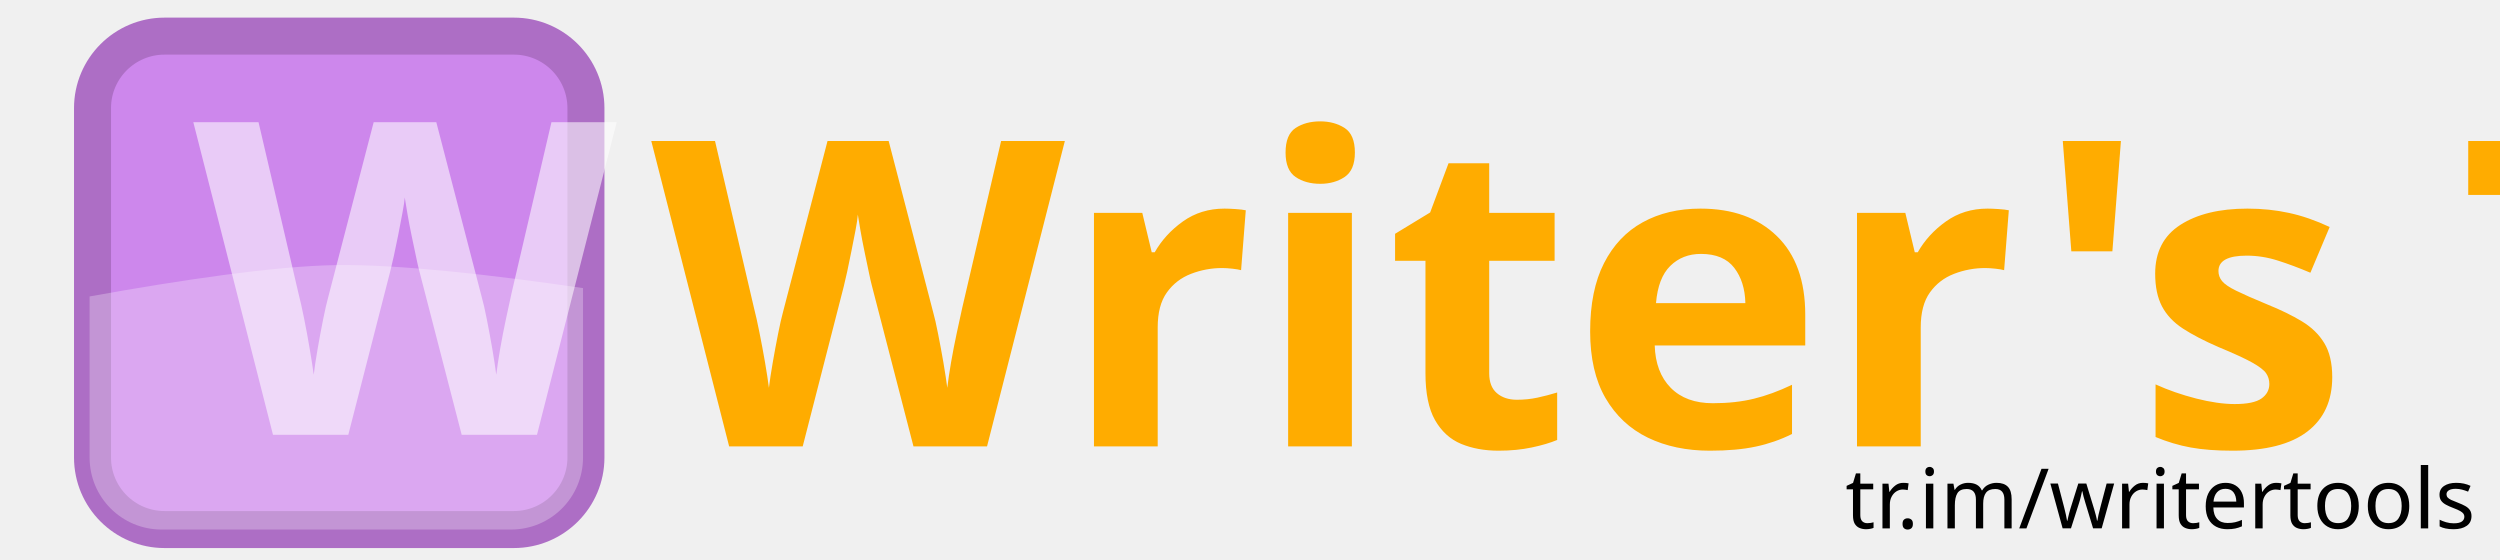
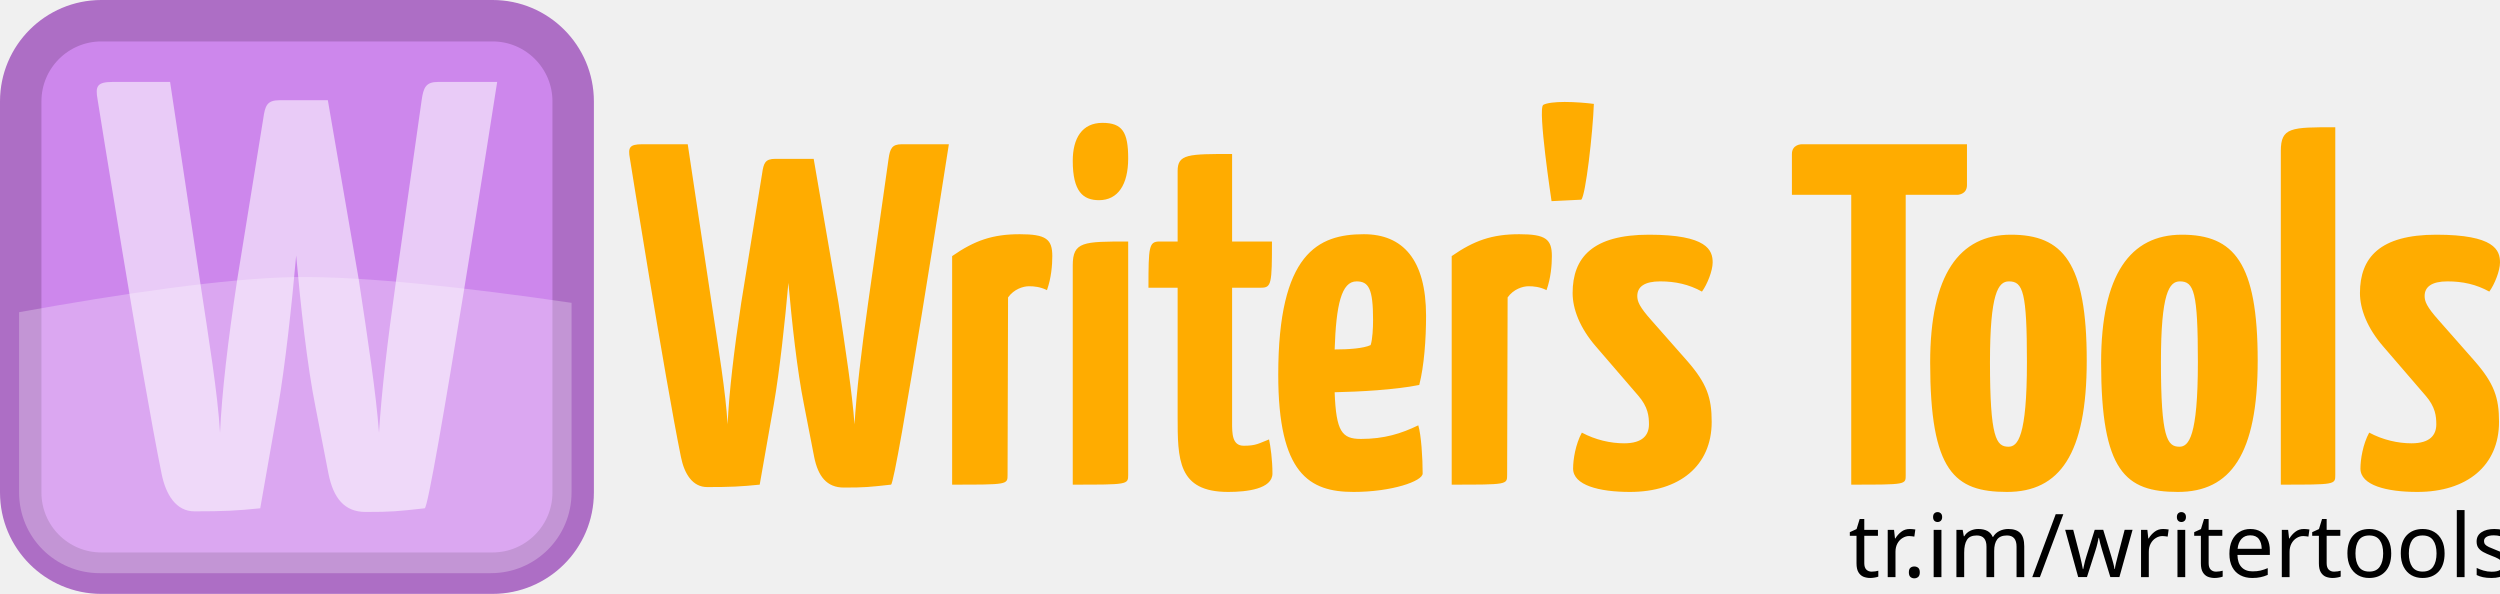
- <svg xmlns="http://www.w3.org/2000/svg" width="608" height="136" id="svg2" version="1.0">
+ <svg xmlns="http://www.w3.org/2000/svg" width="543.032" height="129" id="svg2" version="1.0">
  <defs id="defs4">
    </defs>
-   <g id="layer1" transform="translate(-111.7608,-426.4336)">
-     <rect style="fill:#cd87ec;fill-opacity:1;stroke:#ad6ec5;stroke-width:9;stroke-linejoin:round;stroke-miterlimit:4;stroke-dasharray:none;stroke-opacity:1" id="rect3163" width="120" height="120" x="134.261" y="435.219" ry="17.525" />
-     <path style="opacity:0.27;fill:#ffffff;fill-opacity:1;stroke:none;stroke-width:12.883;stroke-linejoin:round;stroke-miterlimit:4;stroke-dasharray:none;stroke-opacity:1" d="M 193.551,490.906 C 178.53,491.13 155.346,494.59 133.551,498.531 L 133.551,537.687 C 133.551,547.396 141.373,555.219 151.082,555.219 L 236.02,555.219 C 245.729,555.219 253.551,547.396 253.551,537.687 L 253.551,496.5 C 231.443,493.27 208.622,490.682 193.551,490.906 z" id="rect3166" />
-     <text xml:space="preserve" style="font-size:57.79px;font-style:normal;font-weight:normal;line-height:125%;fill:#ffac00;fill-opacity:1;stroke:none;stroke-width:1px;stroke-linecap:butt;stroke-linejoin:miter;stroke-opacity:1;font-family:Bitstream Vera Sans" x="270.154" y="534.997" id="text2455">
-       <tspan x="270.154" y="534.997" style="font-size:104.021px;font-style:normal;font-variant:normal;font-weight:bold;font-stretch:normal;text-align:start;line-height:125%;writing-mode:lr-tb;text-anchor:start;fill:#ffac00;fill-opacity:1;font-family:Yanone Kaffeesatz Rg;-inkscape-font-specification:Yanone Kaffeesatz Rg Bold" id="tspan2471">Writer's Tools</tspan>
+   <g id="layer1" transform="translate(-115.7608,-429.7092)">
+     <path style="font-size:57.79px;font-style:normal;font-weight:normal;line-height:125%;fill:#ffac00;fill-opacity:1;stroke:none;stroke-width:1px;stroke-linecap:butt;stroke-linejoin:miter;stroke-opacity:1;font-family:Bitstream Vera Sans" d="M 252.577,464.106 C 252.577,464.106 260.182,511.848 263.668,528.959 C 264.407,532.656 266.203,535.508 269.371,535.508 C 274.441,535.508 276.659,535.402 280.779,534.98 L 283.842,517.552 C 285.109,510.264 286.271,499.49 287.01,491.146 C 287.75,499.49 288.912,510.264 290.39,517.552 L 292.608,528.959 C 293.453,533.184 295.355,535.614 299.052,535.614 C 303.593,535.614 304.544,535.508 309.297,534.98 C 310.353,534.98 321.866,461.043 321.866,461.043 L 311.621,461.043 C 309.508,461.043 309.086,461.994 308.769,464.212 L 304.333,495.477 C 302.854,505.933 301.798,514.911 301.375,521.883 C 300.847,514.911 299.474,505.933 297.89,495.477 L 292.503,464.212 L 284.792,464.212 L 284.159,464.212 C 281.94,464.212 281.624,465.163 281.307,467.381 L 276.765,495.477 C 275.181,505.933 274.124,514.911 273.807,521.883 C 273.385,514.911 271.906,505.933 270.322,495.477 L 265.146,461.043 L 255.218,461.043 C 252.471,461.043 252.155,461.783 252.577,464.106 M 322.576,534.98 C 334.617,534.98 334.617,534.98 334.617,532.867 L 334.723,494.315 C 335.99,492.519 337.997,491.885 339.264,491.885 C 340.321,491.885 341.694,491.991 343.173,492.73 C 344.123,490.09 344.334,487.238 344.334,485.337 C 344.334,481.64 342.961,480.584 337.258,480.584 C 331.343,480.584 327.435,481.957 322.576,485.337 L 322.576,534.98 M 360.817,482.168 C 351.099,482.168 348.776,482.168 348.776,487.344 L 348.776,534.98 C 360.711,534.98 360.817,534.98 360.817,532.867 L 360.817,482.168 M 348.776,464.635 C 348.776,471.289 350.994,473.19 354.479,473.19 C 358.599,473.19 360.817,469.81 360.817,464.106 C 360.817,458.403 359.549,456.396 355.219,456.396 C 350.782,456.396 348.776,459.776 348.776,464.635 M 371.557,520.087 C 371.557,529.487 371.557,536.564 382.542,536.564 C 386.556,536.564 392.154,535.931 392.154,532.551 C 392.154,529.593 391.731,526.636 391.415,525.157 C 389.196,526.002 388.668,526.53 385.922,526.53 C 383.387,526.53 383.387,523.889 383.387,521.46 L 383.387,492.202 L 389.725,492.202 C 391.943,492.202 392.048,491.252 392.048,482.168 L 383.387,482.168 L 383.387,463.156 C 373.881,463.156 371.557,463.156 371.557,466.853 L 371.557,482.168 L 367.649,482.168 C 365.325,482.168 365.22,483.224 365.22,492.202 L 371.557,492.202 L 371.557,520.087 M 412.001,480.584 C 402.073,480.584 393.411,484.703 393.411,511.109 C 393.411,532.656 400.171,536.564 409.783,536.564 C 418.022,536.564 424.782,534.241 424.782,532.551 C 424.782,529.171 424.465,524.206 423.831,522.094 C 420.134,523.889 416.437,525.051 411.368,525.051 C 407.248,525.051 405.981,523.467 405.664,514.911 C 410.945,514.806 418.867,514.383 424.042,513.327 C 425.099,509.208 425.521,503.398 425.521,498.328 C 425.521,486.076 420.451,480.584 412.001,480.584 M 410.417,490.829 C 413.057,490.829 414.008,492.414 414.008,499.173 C 414.008,500.863 413.902,503.398 413.48,504.666 C 411.896,505.405 408.621,505.617 405.664,505.617 C 405.981,495.899 407.143,490.829 410.417,490.829 M 431.088,534.98 C 443.129,534.98 443.129,534.98 443.129,532.867 L 443.235,494.315 C 444.502,492.519 446.509,491.885 447.776,491.885 C 448.833,491.885 450.206,491.991 451.684,492.73 C 452.635,490.09 452.846,487.238 452.846,485.337 C 452.846,481.64 451.473,480.584 445.769,480.584 C 439.855,480.584 435.946,481.957 431.088,485.337 L 431.088,534.98 M 459.222,473.084 C 460.172,472.345 461.757,458.403 461.968,452.277 C 460.384,452.065 457.849,451.854 455.63,451.854 C 453.518,451.854 451.722,452.065 450.983,452.488 C 449.716,453.227 452.779,473.401 452.779,473.401 L 459.222,473.084 M 473.936,480.689 C 461.684,480.689 457.353,485.654 457.353,493.364 C 457.353,496.85 458.938,500.969 462.423,504.983 L 471.613,515.651 C 473.725,518.08 473.936,520.087 473.936,521.883 C 473.936,524.206 472.563,526.002 468.55,526.002 C 465.592,526.002 462.318,525.263 459.36,523.678 C 457.987,526.213 457.459,529.487 457.459,531.494 C 457.459,535.086 463.057,536.564 469.817,536.564 C 480.591,536.564 487.562,530.861 487.562,521.354 C 487.562,516.073 486.506,513.01 482.281,508.151 L 474.464,499.279 C 471.824,496.322 471.401,495.16 471.401,493.998 C 471.401,491.991 472.986,490.829 476.366,490.829 C 479.64,490.829 482.598,491.463 485.449,493.047 C 486.611,491.463 487.773,488.505 487.773,486.71 C 487.773,484.069 486.611,480.689 473.936,480.689 M 540.9,472.028 C 540.9,472.028 543.013,472.028 543.013,469.916 L 543.013,461.043 L 507.101,461.043 C 507.101,461.043 504.988,461.043 504.988,463.156 L 504.988,472.028 L 517.874,472.028 L 517.874,534.98 C 529.915,534.98 529.704,534.98 529.704,532.867 L 529.704,472.028 L 540.9,472.028 M 535.017,508.468 C 535.017,532.128 540.298,536.564 551.705,536.564 C 563.112,536.564 569.027,528.431 569.027,508.046 C 569.027,486.71 563.852,480.689 552.55,480.689 C 541.354,480.689 535.017,489.35 535.017,508.468 M 548.008,508.363 C 548.008,493.364 549.804,490.829 552.128,490.829 C 555.191,490.829 556.036,493.153 556.036,508.363 C 556.036,524.629 554.029,526.741 552.022,526.741 C 549.381,526.741 548.008,524.84 548.008,508.363 M 572.15,508.468 C 572.15,532.128 577.431,536.564 588.838,536.564 C 600.246,536.564 606.161,528.431 606.161,508.046 C 606.161,486.71 600.985,480.689 589.683,480.689 C 578.487,480.689 572.15,489.35 572.15,508.468 M 585.142,508.363 C 585.142,493.364 586.937,490.829 589.261,490.829 C 592.324,490.829 593.169,493.153 593.169,508.363 C 593.169,524.629 591.162,526.741 589.155,526.741 C 586.515,526.741 585.142,524.84 585.142,508.363 M 623.014,457.346 C 613.403,457.346 611.184,457.346 611.184,462.522 L 611.184,534.98 C 623.014,534.98 623.014,534.98 623.014,532.867 L 623.014,457.346 M 644.956,480.689 C 632.704,480.689 628.373,485.654 628.373,493.364 C 628.373,496.85 629.957,500.969 633.443,504.983 L 642.632,515.651 C 644.745,518.08 644.956,520.087 644.956,521.883 C 644.956,524.206 643.583,526.002 639.569,526.002 C 636.612,526.002 633.337,525.263 630.38,523.678 C 629.007,526.213 628.479,529.487 628.479,531.494 C 628.479,535.086 634.077,536.564 640.837,536.564 C 651.61,536.564 658.581,530.861 658.581,521.354 C 658.581,516.073 657.525,513.01 653.3,508.151 L 645.484,499.279 C 642.844,496.322 642.421,495.16 642.421,493.998 C 642.421,491.991 644.005,490.829 647.385,490.829 C 650.66,490.829 653.617,491.463 656.469,493.047 C 657.631,491.463 658.793,488.505 658.793,486.71 C 658.793,484.069 657.631,480.689 644.956,480.689" id="text2455" />
+     <text xml:space="preserve" style="font-size:11.974px;font-style:normal;font-weight:normal;line-height:125%;fill:#000000;fill-opacity:1;stroke:none;stroke-width:1px;stroke-linecap:butt;stroke-linejoin:miter;stroke-opacity:1;font-family:Bitstream Vera Sans" x="517.255" y="555.069" id="text2403">
+       <tspan id="tspan2405" x="517.255" y="555.069" style="font-size:19.159px;font-style:normal;font-variant:normal;font-weight:normal;font-stretch:normal;text-align:start;line-height:125%;writing-mode:lr-tb;text-anchor:start;font-family:Droid Sans;-inkscape-font-specification:Droid Sans">tr.im/writertools</tspan>
    </text>
-     <text xml:space="preserve" style="font-size:12.683px;font-style:normal;font-weight:normal;line-height:125%;fill:#000000;fill-opacity:1;stroke:none;stroke-width:1px;stroke-linecap:butt;stroke-linejoin:miter;stroke-opacity:1;font-family:Bitstream Vera Sans" x="560.531" y="554.94" id="text2403">
-       <tspan id="tspan2405" x="560.531" y="554.94" style="font-size:20.292px;font-style:normal;font-variant:normal;font-weight:normal;font-stretch:normal;text-align:start;line-height:125%;writing-mode:lr-tb;text-anchor:start;font-family:Droid Sans;-inkscape-font-specification:Droid Sans">tr.im/writertools</tspan>
-     </text>
-     <text xml:space="preserve" style="font-size:66.545px;font-style:normal;font-weight:normal;line-height:125%;opacity:0.566;fill:#ffffff;fill-opacity:1;stroke:none;stroke-width:1px;stroke-linecap:butt;stroke-linejoin:miter;stroke-opacity:1;font-family:Bitstream Vera Sans" x="158.779" y="532.173" id="text2424">
-       <tspan id="tspan2426" x="158.779" y="532.173" style="font-size:106.473px;font-style:normal;font-variant:normal;font-weight:bold;font-stretch:normal;text-align:start;line-height:125%;writing-mode:lr-tb;text-anchor:start;fill:#ffffff;font-family:Yanone Kaffeesatz Rg;-inkscape-font-specification:Yanone Kaffeesatz Rg Bold">W</tspan>
-     </text>
+     <g id="g2391" transform="translate(-14,-1.010153)">
+       <rect ry="17.525" y="435.219" x="134.261" height="120" width="120" id="rect3163" style="fill:#cd87ec;fill-opacity:1;stroke:#ad6ec5;stroke-width:9;stroke-linejoin:round;stroke-miterlimit:4;stroke-dasharray:none;stroke-opacity:1" />
+       <path id="rect3166" d="M 193.908,490.906 C 178.887,491.13 155.703,494.59 133.908,498.531 L 133.908,537.687 C 133.908,547.396 141.73,555.219 151.439,555.219 L 236.377,555.219 C 246.086,555.219 253.908,547.396 253.908,537.687 L 253.908,496.5 C 231.8,493.27 208.979,490.682 193.908,490.906 z" style="opacity:0.27;fill:#ffffff;fill-opacity:1;stroke:none;stroke-width:12.883;stroke-linejoin:round;stroke-miterlimit:4;stroke-dasharray:none;stroke-opacity:1" />
+       <path id="text2424" d="M 150.961,452.353 C 150.961,452.353 160.487,512.154 164.853,533.587 C 165.779,538.218 168.029,541.79 171.998,541.79 C 178.348,541.79 181.127,541.658 186.286,541.129 L 190.123,519.299 C 191.711,510.17 193.166,496.675 194.092,486.223 C 195.019,496.675 196.474,510.17 198.326,519.299 L 201.104,533.587 C 202.163,538.879 204.544,541.922 209.175,541.922 C 214.864,541.922 216.055,541.79 222.008,541.129 C 223.331,541.129 237.753,448.516 237.753,448.516 L 224.919,448.516 C 222.273,448.516 221.744,449.707 221.347,452.485 L 215.79,491.647 C 213.938,504.745 212.615,515.991 212.086,524.723 C 211.424,515.991 209.704,504.745 207.72,491.647 L 200.972,452.485 L 191.314,452.485 L 190.52,452.485 C 187.742,452.485 187.345,453.676 186.948,456.454 L 181.259,491.647 C 179.274,504.745 177.951,515.991 177.554,524.723 C 177.025,515.991 175.173,504.745 173.188,491.647 L 166.706,448.516 L 154.269,448.516 C 150.829,448.516 150.432,449.442 150.961,452.353" style="font-size:137.566px;font-style:normal;font-weight:normal;line-height:125%;opacity:0.566;fill:#ffffff;fill-opacity:1;stroke:none;stroke-width:1px;stroke-linecap:butt;stroke-linejoin:miter;stroke-opacity:1;font-family:Bitstream Vera Sans" />
+     </g>
  </g>
</svg>
